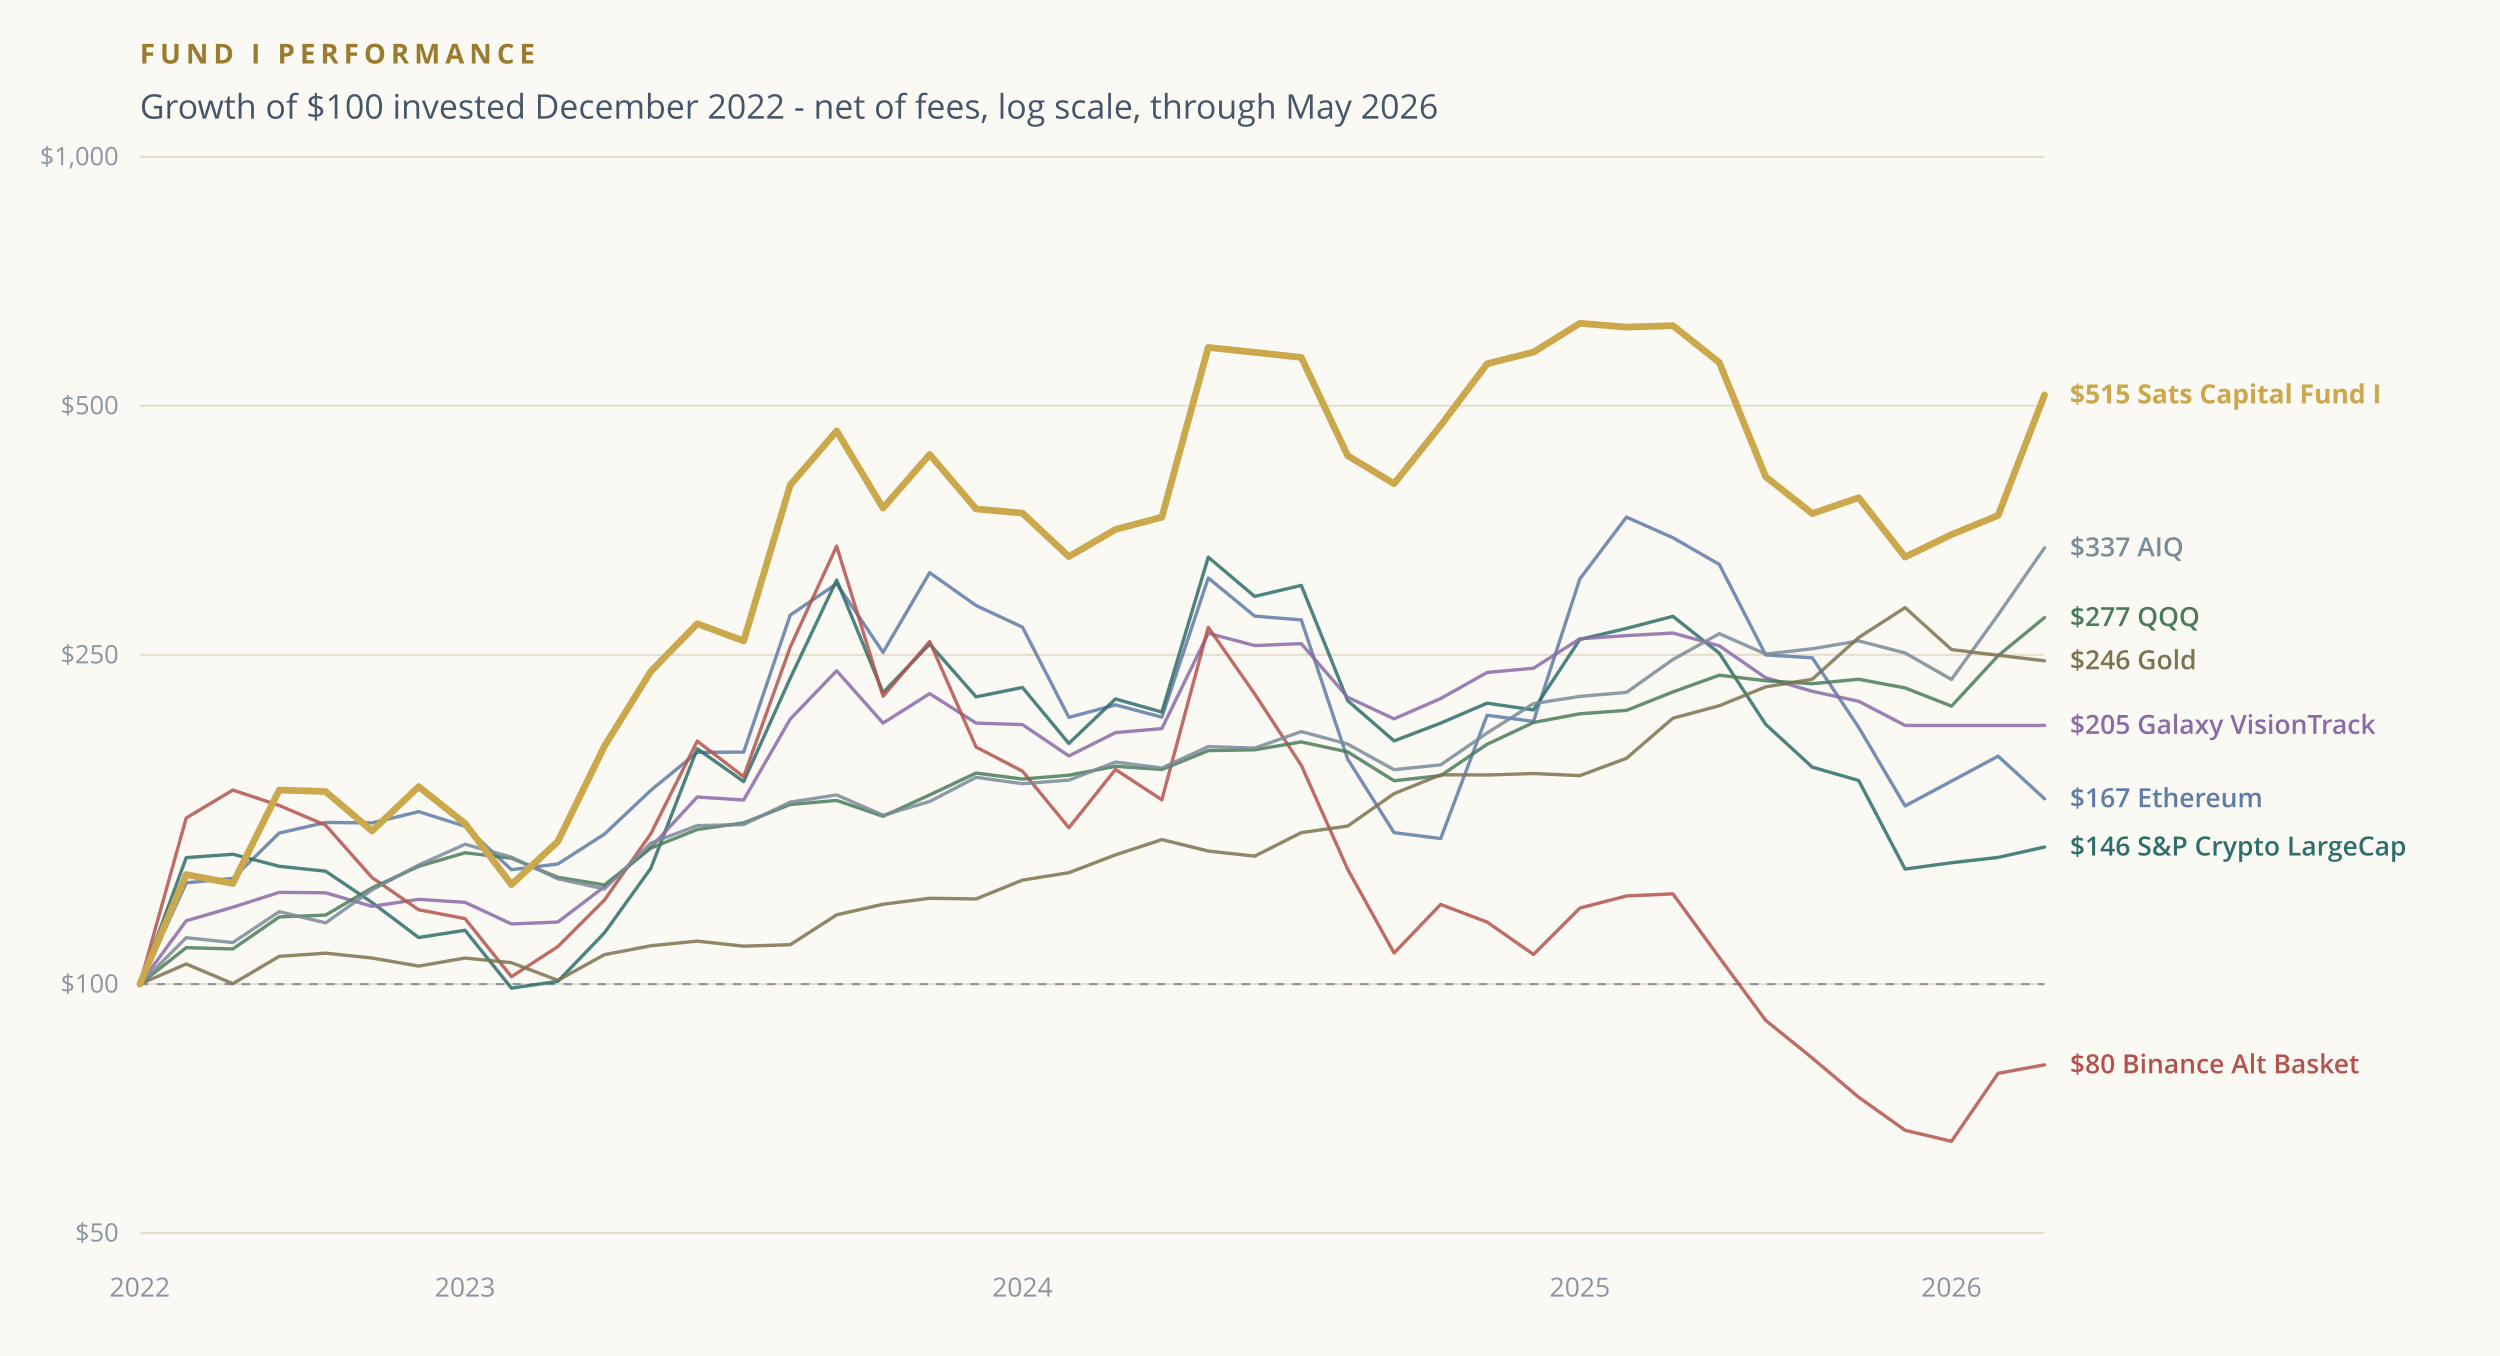
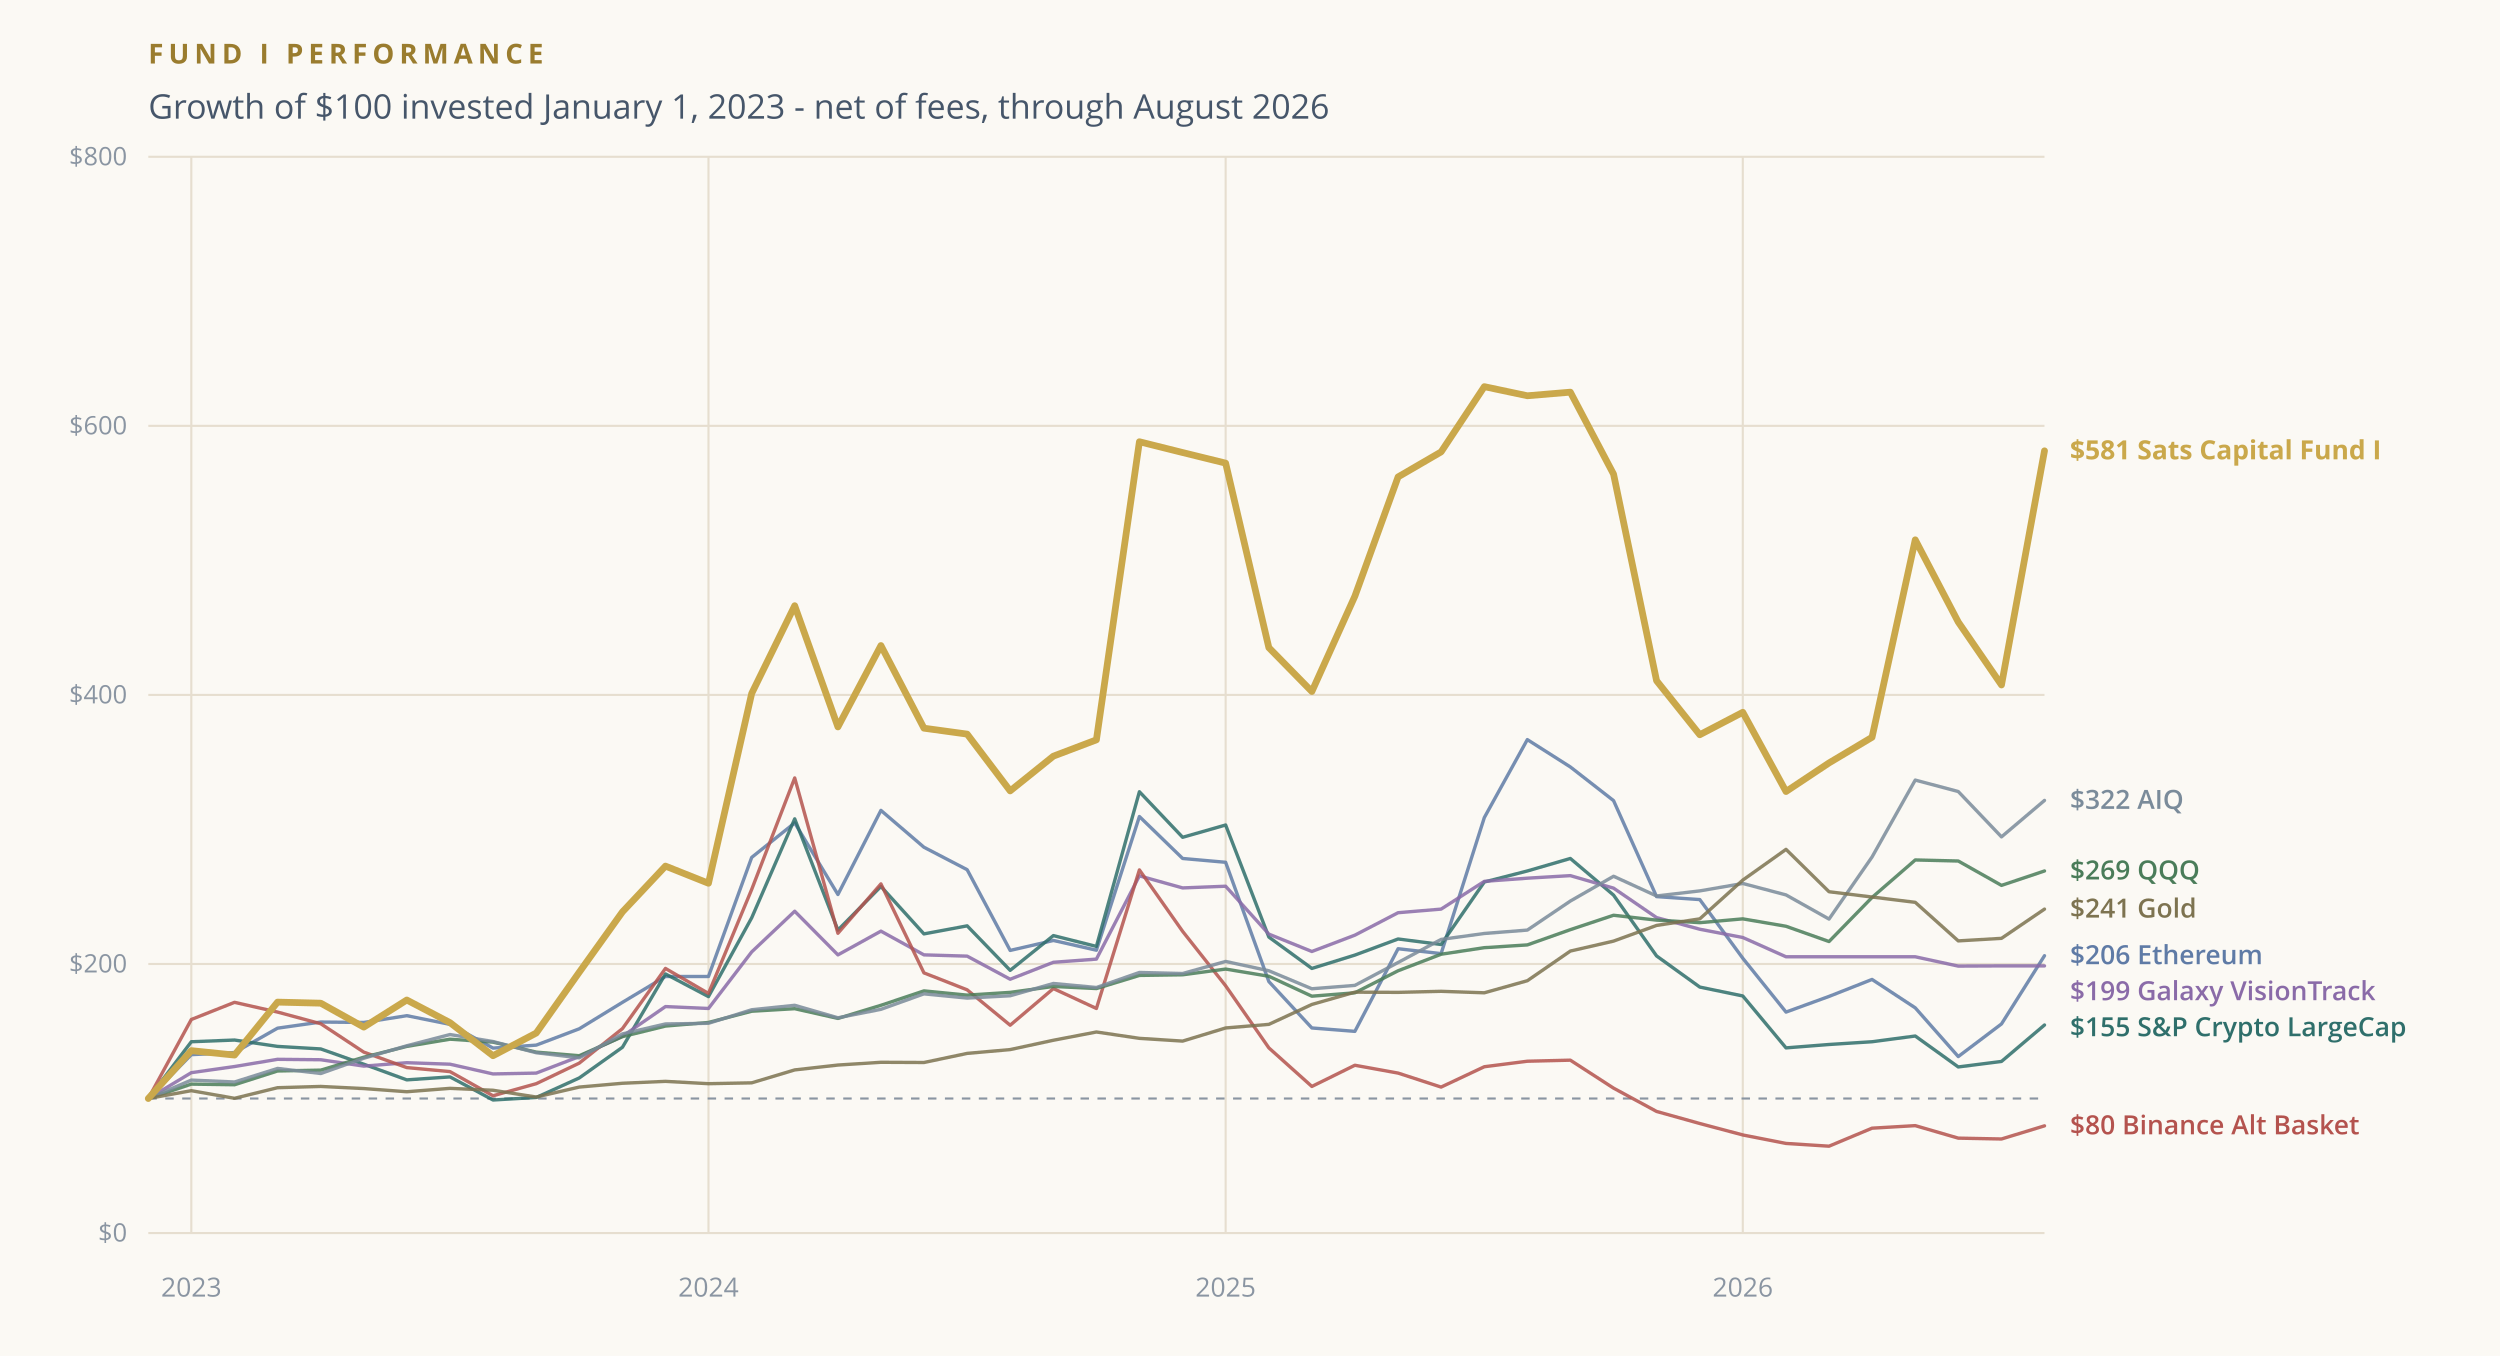
<svg xmlns="http://www.w3.org/2000/svg" viewBox="0 0 1180 640" width="100%" font-family="Open Sans, Helvetica, Arial, sans-serif">
  <rect width="1180" height="640" fill="#FBF9F4" />
-   <text x="66" y="30" font-size="13" font-weight="700" letter-spacing="2.4" fill="#9A7C2E">FUND I PERFORMANCE</text>
-   <text x="66" y="56" font-size="16" fill="#46566A">Growth of $100 invested December 2022 - net of fees, log scale, through May 2026</text>
-   <line x1="66" y1="582.0" x2="965" y2="582.0" stroke="#E6DECF" stroke-width="1" />
-   <text x="56" y="586.0" font-size="12" fill="#8A95A2" text-anchor="end">$50</text>
-   <line x1="66" y1="464.5" x2="965" y2="464.5" stroke="#E6DECF" stroke-width="1" />
-   <text x="56" y="468.5" font-size="12" fill="#8A95A2" text-anchor="end">$100</text>
-   <line x1="66" y1="309.1" x2="965" y2="309.1" stroke="#E6DECF" stroke-width="1" />
-   <text x="56" y="313.1" font-size="12" fill="#8A95A2" text-anchor="end">$250</text>
-   <line x1="66" y1="191.5" x2="965" y2="191.5" stroke="#E6DECF" stroke-width="1" />
-   <text x="56" y="195.5" font-size="12" fill="#8A95A2" text-anchor="end">$500</text>
-   <line x1="66" y1="74.0" x2="965" y2="74.0" stroke="#E6DECF" stroke-width="1" />
-   <text x="56" y="78.0" font-size="12" fill="#8A95A2" text-anchor="end">$1,000</text>
-   <text x="66.0" y="612" font-size="12.5" fill="#8A95A2" text-anchor="middle">2022</text>
-   <text x="219.5" y="612" font-size="12.5" fill="#8A95A2" text-anchor="middle">2023</text>
-   <text x="482.6" y="612" font-size="12.5" fill="#8A95A2" text-anchor="middle">2024</text>
-   <text x="745.7" y="612" font-size="12.5" fill="#8A95A2" text-anchor="middle">2025</text>
-   <text x="921.1" y="612" font-size="12.5" fill="#8A95A2" text-anchor="middle">2026</text>
-   <line x1="66" y1="464.5" x2="965" y2="464.5" stroke="#8A95A2" stroke-width="1" stroke-dasharray="4 4" />
-   <polyline points="66.0,464.5 87.9,416.7 109.9,414.6 131.8,393.2 153.7,388.2 175.6,388.4 197.6,383.1 219.5,390.0 241.4,410.5 263.3,407.8 285.3,393.7 307.2,373.0 329.1,355.1 351.0,355.0 373.0,290.3 394.9,275.5 416.8,307.9 438.8,270.3 460.7,285.8 482.6,296.0 504.5,338.6 526.5,332.7 548.4,338.5 570.3,272.8 592.2,290.8 614.2,292.6 636.1,358.3 658.0,393.0 680.0,395.8 701.9,337.6 723.8,340.5 745.7,273.2 767.7,244.1 789.6,253.8 811.5,266.4 833.4,309.1 855.4,310.5 877.3,343.3 899.2,380.4 921.1,368.7 943.1,356.9 965.0,377.0" fill="none" stroke="#5F7BA6" stroke-width="1.6" stroke-linejoin="round" stroke-linecap="round" opacity="0.85" />
-   <polyline points="66.0,464.5 87.9,404.8 109.9,403.2 131.8,408.9 153.7,411.2 175.6,426.0 197.6,442.5 219.5,439.1 241.4,466.4 263.3,463.2 285.3,440.3 307.2,409.8 329.1,353.4 351.0,368.9 373.0,320.1 394.9,273.8 416.8,326.9 438.8,304.0 460.7,328.9 482.6,324.5 504.5,350.9 526.5,329.9 548.4,336.1 570.3,263.0 592.2,281.5 614.2,276.3 636.1,330.7 658.0,349.7 680.0,341.3 701.9,331.9 723.8,335.1 745.7,301.8 767.7,296.6 789.6,290.9 811.5,308.3 833.4,341.9 855.4,362.1 877.3,368.4 899.2,410.2 921.1,407.2 943.1,404.7 965.0,399.8" fill="none" stroke="#2F6F6B" stroke-width="1.6" stroke-linejoin="round" stroke-linecap="round" opacity="0.85" />
-   <polyline points="66.0,464.5 87.9,434.6 109.9,428.2 131.8,421.2 153.7,421.4 175.6,427.8 197.6,424.5 219.5,425.9 241.4,436.1 263.3,435.2 285.3,418.5 307.2,399.9 329.1,376.2 351.0,377.6 373.0,339.4 394.9,316.6 416.8,341.3 438.8,327.4 460.7,341.3 482.6,342.0 504.5,356.8 526.5,345.8 548.4,343.9 570.3,298.9 592.2,304.7 614.2,303.8 636.1,329.1 658.0,339.3 680.0,329.7 701.9,317.4 723.8,315.4 745.7,301.5 767.7,300.0 789.6,298.8 811.5,304.8 833.4,319.9 855.4,326.3 877.3,331.0 899.2,342.4 921.1,342.4 943.1,342.4 965.0,342.4" fill="none" stroke="#8A6BA8" stroke-width="1.6" stroke-linejoin="round" stroke-linecap="round" opacity="0.85" />
-   <polyline points="66.0,464.5 87.9,386.1 109.9,372.9 131.8,380.2 153.7,389.5 175.6,414.2 197.6,429.4 219.5,433.6 241.4,461.0 263.3,446.8 285.3,424.8 307.2,393.5 329.1,349.8 351.0,366.6 373.0,305.4 394.9,257.8 416.8,328.6 438.8,302.8 460.7,352.6 482.6,364.0 504.5,390.7 526.5,363.2 548.4,377.5 570.3,296.1 592.2,327.5 614.2,361.2 636.1,410.3 658.0,449.8 680.0,426.9 701.9,435.2 723.8,450.5 745.7,428.6 767.7,422.9 789.6,421.9 811.5,451.9 833.4,481.6 855.4,499.4 877.3,517.9 899.2,533.5 921.1,538.7 943.1,506.6 965.0,502.6" fill="none" stroke="#B4534E" stroke-width="1.6" stroke-linejoin="round" stroke-linecap="round" opacity="0.85" />
-   <polyline points="66.0,464.5 87.9,447.3 109.9,447.9 131.8,432.8 153.7,431.9 175.6,419.1 197.6,408.9 219.5,402.5 241.4,405.1 263.3,414.1 285.3,417.7 307.2,400.3 329.1,391.5 351.0,388.4 373.0,379.7 394.9,377.8 416.8,385.3 438.8,375.2 460.7,364.9 482.6,367.7 504.5,365.9 526.5,361.7 548.4,363.2 570.3,354.3 592.2,353.9 614.2,350.2 636.1,354.9 658.0,368.5 680.0,366.1 701.9,351.3 723.8,341.0 745.7,336.9 767.7,335.3 789.6,326.6 811.5,318.7 833.4,321.3 855.4,322.7 877.3,320.6 899.2,324.7 921.1,333.3 943.1,309.5 965.0,291.5" fill="none" stroke="#4A7C59" stroke-width="1.6" stroke-linejoin="round" stroke-linecap="round" opacity="0.85" />
-   <polyline points="66.0,464.5 87.9,442.6 109.9,444.9 131.8,430.3 153.7,435.6 175.6,420.0 197.6,408.3 219.5,398.5 241.4,404.6 263.3,414.8 285.3,419.6 307.2,397.9 329.1,389.7 351.0,389.2 373.0,378.6 394.9,375.2 416.8,384.8 438.8,378.3 460.7,366.9 482.6,369.9 504.5,368.2 526.5,359.7 548.4,362.5 570.3,352.4 592.2,353.1 614.2,345.3 636.1,351.2 658.0,363.3 680.0,361.0 701.9,346.0 723.8,332.1 745.7,328.7 767.7,326.8 789.6,311.3 811.5,299.1 833.4,308.7 855.4,306.2 877.3,302.5 899.2,308.2 921.1,320.7 943.1,290.2 965.0,258.6" fill="none" stroke="#7A8B9A" stroke-width="1.6" stroke-linejoin="round" stroke-linecap="round" opacity="0.85" />
-   <polyline points="66.0,464.5 87.9,455.0 109.9,464.3 131.8,451.4 153.7,449.9 175.6,452.2 197.6,456.0 219.5,452.2 241.4,454.4 263.3,462.7 285.3,450.6 307.2,446.4 329.1,444.2 351.0,446.6 373.0,445.9 394.9,431.8 416.8,426.8 438.8,424.0 460.7,424.3 482.6,415.4 504.5,411.9 526.5,403.5 548.4,396.3 570.3,401.7 592.2,404.1 614.2,393.0 636.1,389.9 658.0,374.6 680.0,365.7 701.9,365.8 723.8,365.1 745.7,366.1 767.7,357.9 789.6,339.0 811.5,333.1 833.4,324.2 855.4,320.6 877.3,300.9 899.2,286.8 921.1,306.6 943.1,309.3 965.0,311.9" fill="none" stroke="#7D7350" stroke-width="1.6" stroke-linejoin="round" stroke-linecap="round" opacity="0.85" />
-   <polyline points="66.0,464.5 87.9,412.8 109.9,417.0 131.8,372.9 153.7,373.6 175.6,392.2 197.6,371.3 219.5,388.7 241.4,417.5 263.3,397.2 285.3,352.2 307.2,316.9 329.1,294.4 351.0,302.5 373.0,228.9 394.9,203.4 416.8,239.8 438.8,214.5 460.7,240.2 482.6,242.2 504.5,262.7 526.5,249.9 548.4,244.1 570.3,164.0 592.2,166.3 614.2,168.7 636.1,215.1 658.0,228.3 680.0,200.8 701.9,171.7 723.8,166.2 745.7,152.6 767.7,154.4 789.6,153.7 811.5,171.1 833.4,225.0 855.4,242.4 877.3,234.9 899.2,262.9 921.1,252.3 943.1,243.3 965.0,186.4" fill="none" stroke="#CAA84B" stroke-width="3.2" stroke-linejoin="round" stroke-linecap="round" opacity="1" />
-   <text x="977" y="190.4" font-size="12.5" font-weight="700" fill="#CAA84B">$515  Sats Capital Fund I</text>
-   <text x="977" y="262.6" font-size="12.5" font-weight="600" fill="#7A8B9A">$337  AIQ</text>
-   <text x="977" y="295.5" font-size="12.5" font-weight="600" fill="#4A7C59">$277  QQQ</text>
-   <text x="977" y="315.9" font-size="12.5" font-weight="600" fill="#7D7350">$246  Gold</text>
-   <text x="977" y="346.4" font-size="12.5" font-weight="600" fill="#8A6BA8">$205  Galaxy VisionTrack</text>
-   <text x="977" y="381.0" font-size="12.5" font-weight="600" fill="#5F7BA6">$167  Ethereum</text>
-   <text x="977" y="403.8" font-size="12.5" font-weight="600" fill="#2F6F6B">$146  S&amp;P Crypto LargeCap</text>
-   <text x="977" y="506.6" font-size="12.5" font-weight="600" fill="#B4534E">$80  Binance Alt Basket</text>
+   <text x="70" y="30" font-size="13" font-weight="700" letter-spacing="2.4" fill="#9A7C2E">FUND I PERFORMANCE</text>
+   <text x="70" y="56" font-size="16" fill="#46566A">Growth of $100 invested January 1, 2023 - net of fees, through August 2026</text>
+   <line x1="70" y1="582.0" x2="965" y2="582.0" stroke="#E6DECF" stroke-width="1" />
+   <text x="60" y="586.0" font-size="12" fill="#8A95A2" text-anchor="end">$0</text>
+   <line x1="70" y1="455.0" x2="965" y2="455.0" stroke="#E6DECF" stroke-width="1" />
+   <text x="60" y="459.0" font-size="12" fill="#8A95A2" text-anchor="end">$200</text>
+   <line x1="70" y1="328.0" x2="965" y2="328.0" stroke="#E6DECF" stroke-width="1" />
+   <text x="60" y="332.0" font-size="12" fill="#8A95A2" text-anchor="end">$400</text>
+   <line x1="70" y1="201.0" x2="965" y2="201.0" stroke="#E6DECF" stroke-width="1" />
+   <text x="60" y="205.0" font-size="12" fill="#8A95A2" text-anchor="end">$600</text>
+   <line x1="70" y1="74.0" x2="965" y2="74.0" stroke="#E6DECF" stroke-width="1" />
+   <text x="60" y="78.0" font-size="12" fill="#8A95A2" text-anchor="end">$800</text>
+   <line x1="90.3" y1="74" x2="90.3" y2="582" stroke="#E6DECF" stroke-width="1" />
+   <text x="90.3" y="612" font-size="12.5" fill="#8A95A2" text-anchor="middle">2023</text>
+   <line x1="334.4" y1="74" x2="334.4" y2="582" stroke="#E6DECF" stroke-width="1" />
+   <text x="334.4" y="612" font-size="12.5" fill="#8A95A2" text-anchor="middle">2024</text>
+   <line x1="578.5" y1="74" x2="578.5" y2="582" stroke="#E6DECF" stroke-width="1" />
+   <text x="578.5" y="612" font-size="12.5" fill="#8A95A2" text-anchor="middle">2025</text>
+   <line x1="822.6" y1="74" x2="822.6" y2="582" stroke="#E6DECF" stroke-width="1" />
+   <text x="822.6" y="612" font-size="12.5" fill="#8A95A2" text-anchor="middle">2026</text>
+   <line x1="70" y1="518.5" x2="965" y2="518.5" stroke="#8A95A2" stroke-width="1" stroke-dasharray="4 4" />
+   <polyline points="70.0,518.5 90.3,497.8 110.7,496.8 131.0,485.3 151.4,482.4 171.7,482.6 192.0,479.4 212.4,483.5 232.7,494.7 253.1,493.3 273.4,485.6 293.8,473.1 314.1,460.9 334.4,460.9 354.8,404.7 375.1,388.4 395.5,422.2 415.8,382.5 436.1,399.9 456.5,410.5 476.8,448.6 497.2,443.9 517.5,448.5 537.8,385.4 558.2,405.2 578.5,407.0 598.9,463.3 619.2,485.2 639.5,486.8 659.9,447.8 680.2,450.1 700.6,385.9 720.9,349.1 741.2,362.0 761.6,377.9 781.9,423.2 802.3,424.6 822.6,452.3 843.0,477.7 863.3,470.3 883.6,462.3 904.0,475.7 924.3,498.7 944.7,483.3 965.0,451.1" fill="none" stroke="#5F7BA6" stroke-width="1.6" stroke-linejoin="round" stroke-linecap="round" opacity="0.85" />
+   <polyline points="70.0,518.5 90.3,491.7 110.7,490.9 131.0,493.9 151.4,495.1 171.7,502.3 192.0,509.7 212.4,508.3 232.7,519.2 253.1,518.0 273.4,508.8 293.8,494.3 314.1,459.7 334.4,470.4 354.8,433.2 375.1,386.5 395.5,439.0 415.8,418.4 436.1,440.8 456.5,437.0 476.8,458.0 497.2,441.6 517.5,446.7 537.8,373.7 558.2,395.2 578.5,389.4 598.9,442.3 619.2,457.1 639.5,450.8 659.9,443.2 680.2,445.8 700.6,416.3 720.9,411.1 741.2,405.2 761.6,422.5 781.9,451.2 802.3,465.9 822.6,470.1 843.0,494.6 863.3,493.0 883.6,491.7 904.0,489.0 924.3,503.6 944.7,501.0 965.0,483.8" fill="none" stroke="#2F6F6B" stroke-width="1.6" stroke-linejoin="round" stroke-linecap="round" opacity="0.85" />
+   <polyline points="70.0,518.5 90.3,506.3 110.7,503.4 131.0,500.0 151.4,500.2 171.7,503.2 192.0,501.6 212.4,502.3 232.7,506.9 253.1,506.5 273.4,498.7 293.8,489.1 314.1,475.1 334.4,476.0 354.8,449.3 375.1,430.1 395.5,450.7 415.8,439.5 436.1,450.7 456.5,451.3 476.8,462.2 497.2,454.2 517.5,452.7 537.8,413.4 558.2,419.1 578.5,418.3 598.9,440.9 619.2,449.1 639.5,441.4 659.9,430.8 680.2,429.1 700.6,416.0 720.9,414.5 741.2,413.3 761.6,419.2 781.9,433.1 802.3,438.6 822.6,442.5 843.0,451.6 863.3,451.6 883.6,451.6 904.0,451.6 924.3,456.0 944.7,455.9 965.0,455.9" fill="none" stroke="#8A6BA8" stroke-width="1.6" stroke-linejoin="round" stroke-linecap="round" opacity="0.85" />
+   <polyline points="70.0,518.5 90.3,481.2 110.7,473.1 131.0,477.7 151.4,483.2 171.7,496.6 192.0,503.9 212.4,505.8 232.7,517.2 253.1,511.5 273.4,501.8 293.8,485.5 314.1,457.1 334.4,468.9 354.8,419.8 375.1,367.2 395.5,440.5 415.8,417.2 436.1,459.2 456.5,467.2 476.8,483.9 497.2,466.6 517.5,476.0 537.8,410.6 558.2,439.6 578.5,465.3 598.9,494.6 619.2,512.8 639.5,502.8 659.9,506.5 680.2,513.1 700.6,503.5 720.9,500.9 741.2,500.4 761.6,513.6 781.9,524.6 802.3,530.3 822.6,535.7 843.0,539.7 863.3,541.0 883.6,532.5 904.0,531.3 924.3,537.2 944.7,537.6 965.0,531.4" fill="none" stroke="#B4534E" stroke-width="1.6" stroke-linejoin="round" stroke-linecap="round" opacity="0.85" />
+   <polyline points="70.0,518.5 90.3,511.7 110.7,512.0 131.0,505.5 151.4,505.1 171.7,499.0 192.0,493.9 212.4,490.5 232.7,491.9 253.1,496.6 273.4,498.3 293.8,489.3 314.1,484.3 334.4,482.6 354.8,477.3 375.1,476.1 395.5,480.7 415.8,474.5 436.1,467.7 456.5,469.7 476.8,468.4 497.2,465.6 517.5,466.6 537.8,460.4 558.2,460.1 578.5,457.4 598.9,460.8 619.2,470.2 639.5,468.6 659.9,458.2 680.2,450.4 700.6,447.3 720.9,446.0 741.2,438.8 761.6,432.0 781.9,434.3 802.3,435.5 822.6,433.7 843.0,437.2 863.3,444.4 883.6,423.6 904.0,405.9 924.3,406.4 944.7,417.9 965.0,411.1" fill="none" stroke="#4A7C59" stroke-width="1.6" stroke-linejoin="round" stroke-linecap="round" opacity="0.85" />
+   <polyline points="70.0,518.5 90.3,509.8 110.7,510.7 131.0,504.3 151.4,506.7 171.7,499.5 192.0,493.6 212.4,488.3 232.7,491.6 253.1,496.9 273.4,499.3 293.8,488.0 314.1,483.3 334.4,483.0 354.8,476.6 375.1,474.5 395.5,480.4 415.8,476.4 436.1,469.1 456.5,471.1 476.8,470.0 497.2,464.2 517.5,466.1 537.8,459.0 558.2,459.5 578.5,453.8 598.9,458.2 619.2,466.7 639.5,465.1 659.9,454.3 680.2,443.4 700.6,440.6 720.9,439.0 741.2,425.3 761.6,413.6 781.9,422.9 802.3,420.5 822.6,417.0 843.0,422.4 863.3,433.8 883.6,404.5 904.0,368.2 924.3,373.6 944.7,395.0 965.0,377.8" fill="none" stroke="#7A8B9A" stroke-width="1.6" stroke-linejoin="round" stroke-linecap="round" opacity="0.85" />
+   <polyline points="70.0,518.5 90.3,514.8 110.7,518.4 131.0,513.4 151.4,512.8 171.7,513.8 192.0,515.3 212.4,513.7 232.7,514.6 253.1,517.8 273.4,513.1 293.8,511.3 314.1,510.4 334.4,511.5 354.8,511.1 375.1,505.0 395.5,502.7 415.8,501.4 436.1,501.5 456.5,497.2 476.8,495.4 497.2,491.0 517.5,487.1 537.8,490.1 558.2,491.4 578.5,485.2 598.9,483.5 619.2,474.1 639.5,468.3 659.9,468.4 680.2,467.9 700.6,468.6 720.9,462.9 741.2,448.9 761.6,444.2 781.9,436.8 802.3,433.7 822.6,415.4 843.0,400.9 863.3,420.9 883.6,423.4 904.0,425.9 924.3,444.1 944.7,442.9 965.0,429.1" fill="none" stroke="#7D7350" stroke-width="1.6" stroke-linejoin="round" stroke-linecap="round" opacity="0.85" />
+   <polyline points="70.0,518.5 90.3,495.9 110.7,498.0 131.0,473.0 151.4,473.5 171.7,484.8 192.0,472.0 212.4,482.7 232.7,498.3 253.1,487.6 273.4,458.9 293.8,430.4 314.1,408.8 334.4,416.9 354.8,327.3 375.1,285.9 395.5,343.1 415.8,304.7 436.1,343.7 456.5,346.5 476.8,373.3 497.2,356.9 517.5,349.2 537.8,208.5 558.2,213.6 578.5,218.6 598.9,305.7 619.2,326.4 639.5,281.4 659.9,225.1 680.2,213.3 700.6,182.5 720.9,186.8 741.2,185.1 761.6,223.8 781.9,321.3 802.3,346.8 822.6,336.2 843.0,373.6 863.3,360.1 883.6,348.0 904.0,254.8 924.3,293.6 944.7,323.3 965.0,212.8" fill="none" stroke="#CAA84B" stroke-width="3.2" stroke-linejoin="round" stroke-linecap="round" opacity="1" />
+   <text x="977" y="216.8" font-size="12.5" font-weight="700" fill="#CAA84B">$581  Sats Capital Fund I</text>
+   <text x="977" y="381.8" font-size="12.5" font-weight="600" fill="#7A8B9A">$322  AIQ</text>
+   <text x="977" y="415.1" font-size="12.5" font-weight="600" fill="#4A7C59">$269  QQQ</text>
+   <text x="977" y="433.1" font-size="12.5" font-weight="600" fill="#7D7350">$241  Gold</text>
+   <text x="977" y="455.1" font-size="12.5" font-weight="600" fill="#5F7BA6">$206  Ethereum</text>
+   <text x="977" y="472.1" font-size="12.5" font-weight="600" fill="#8A6BA8">$199  Galaxy VisionTrack</text>
+   <text x="977" y="489.1" font-size="12.5" font-weight="600" fill="#2F6F6B">$155  S&amp;P Crypto LargeCap</text>
+   <text x="977" y="535.4" font-size="12.5" font-weight="600" fill="#B4534E">$80  Binance Alt Basket</text>
</svg>
